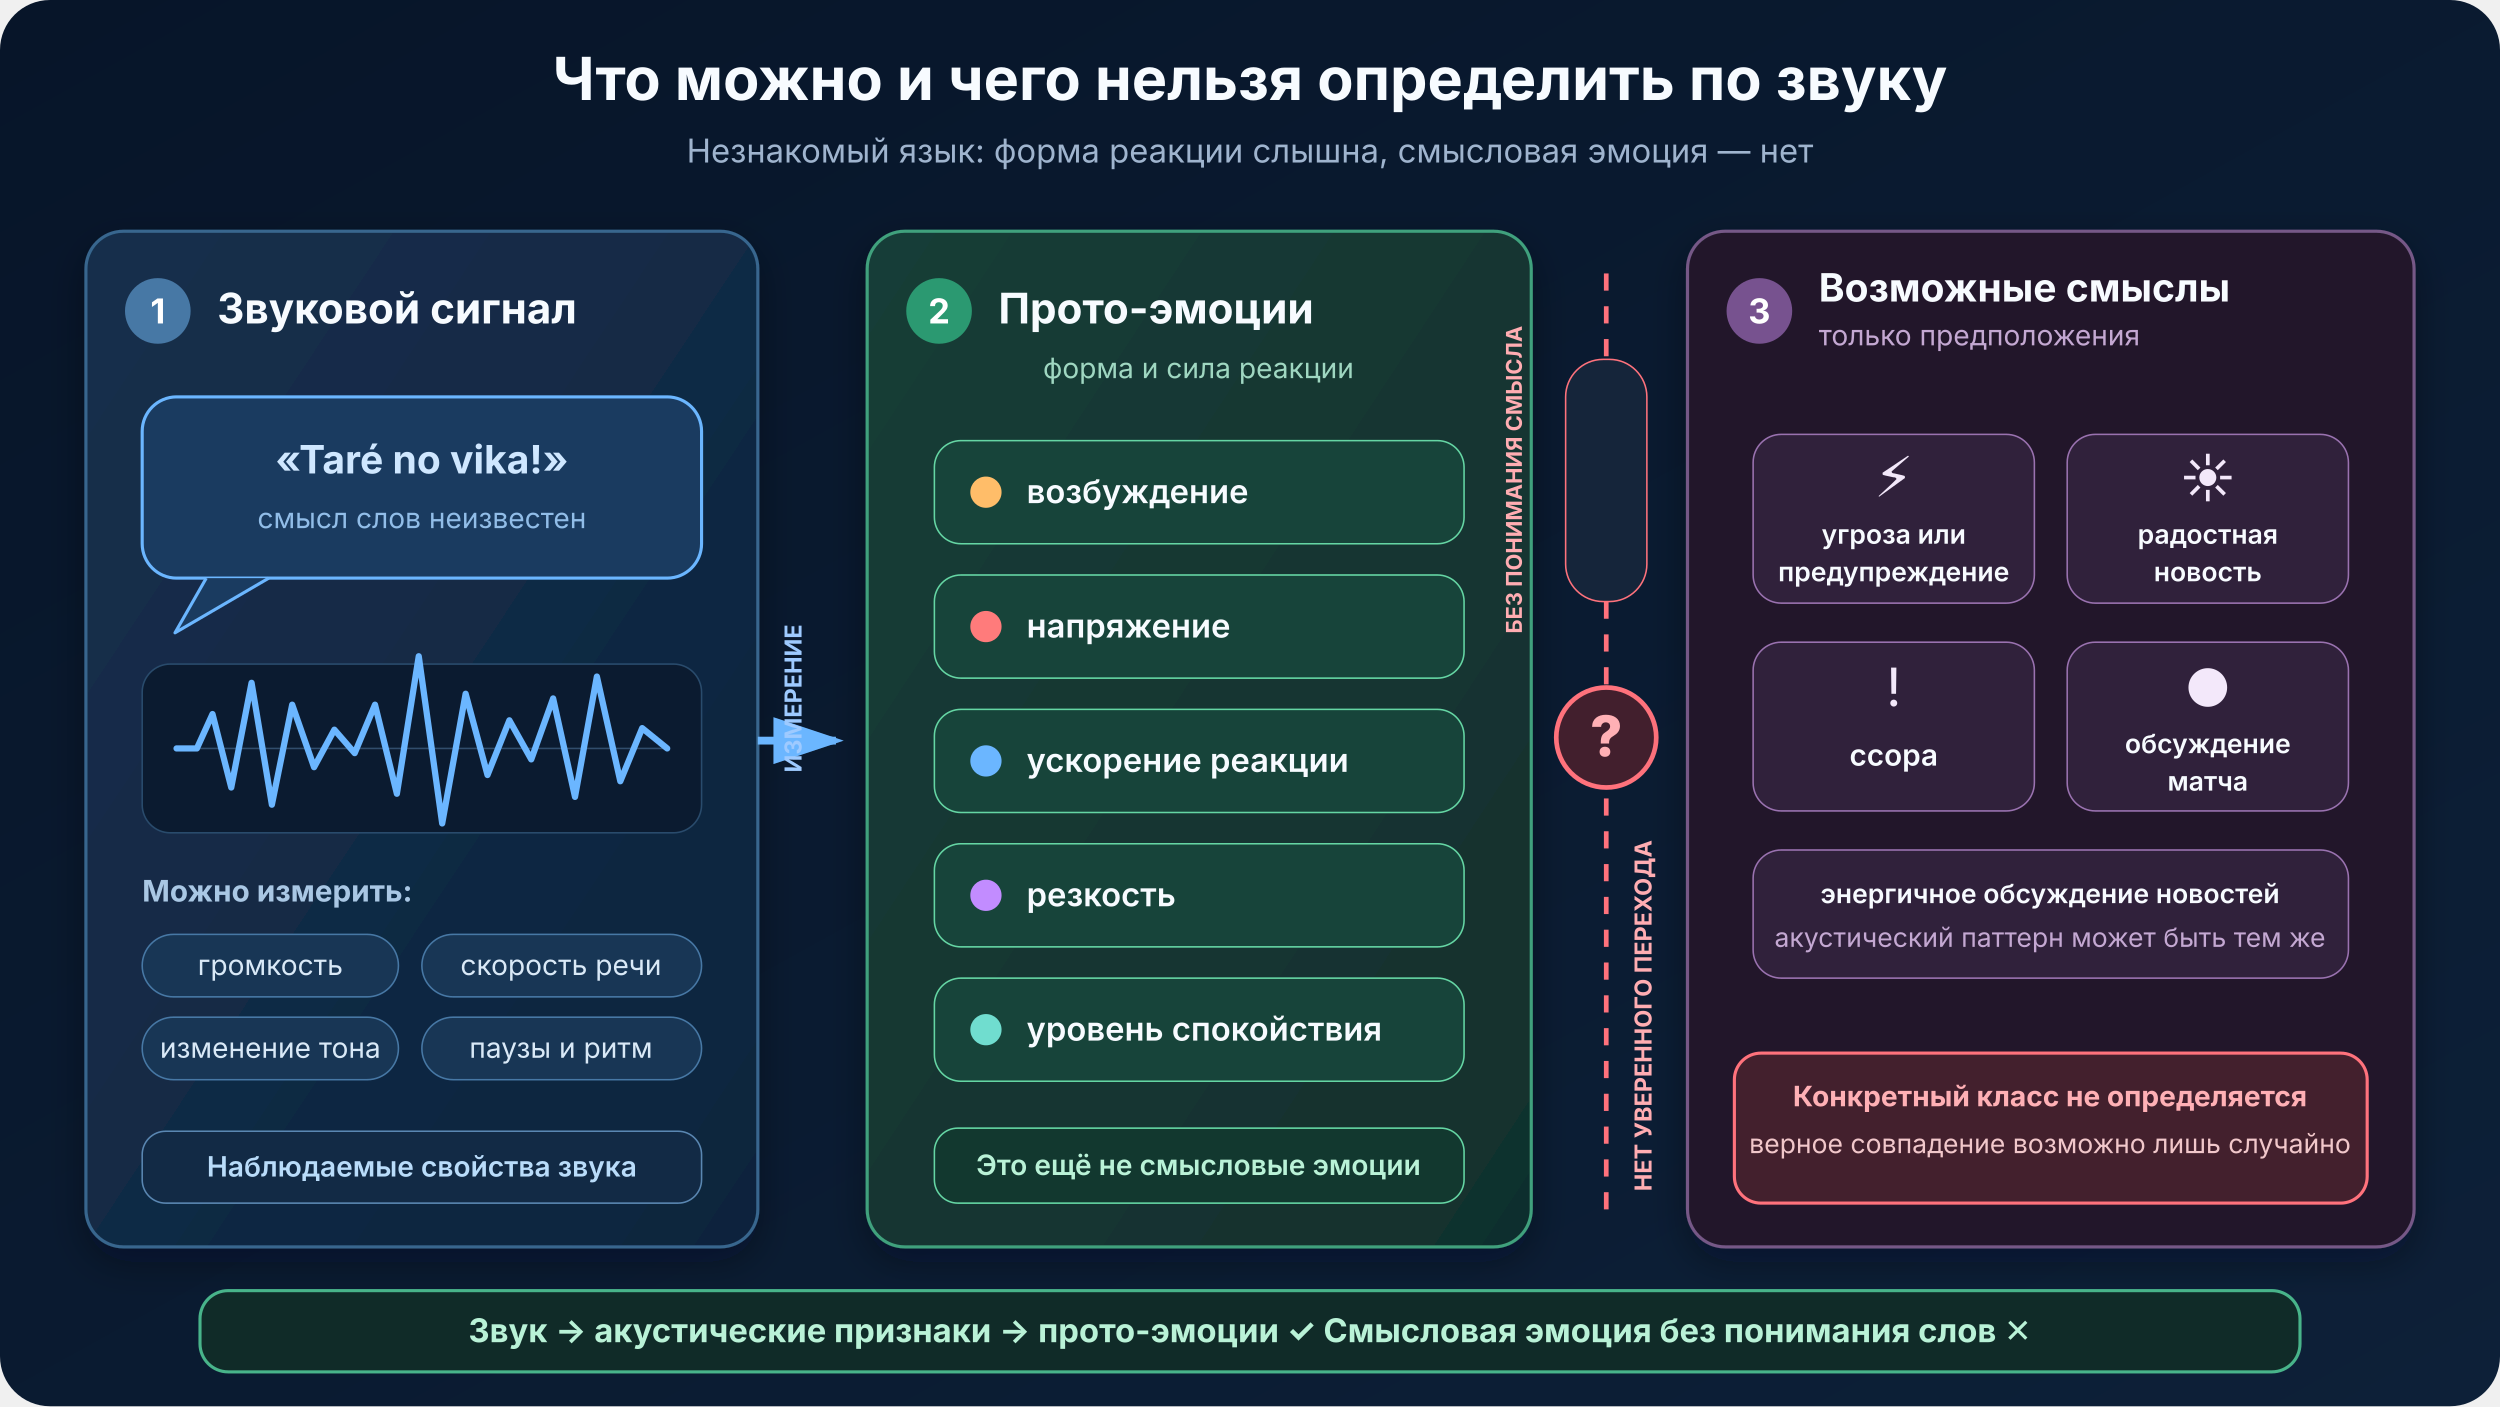
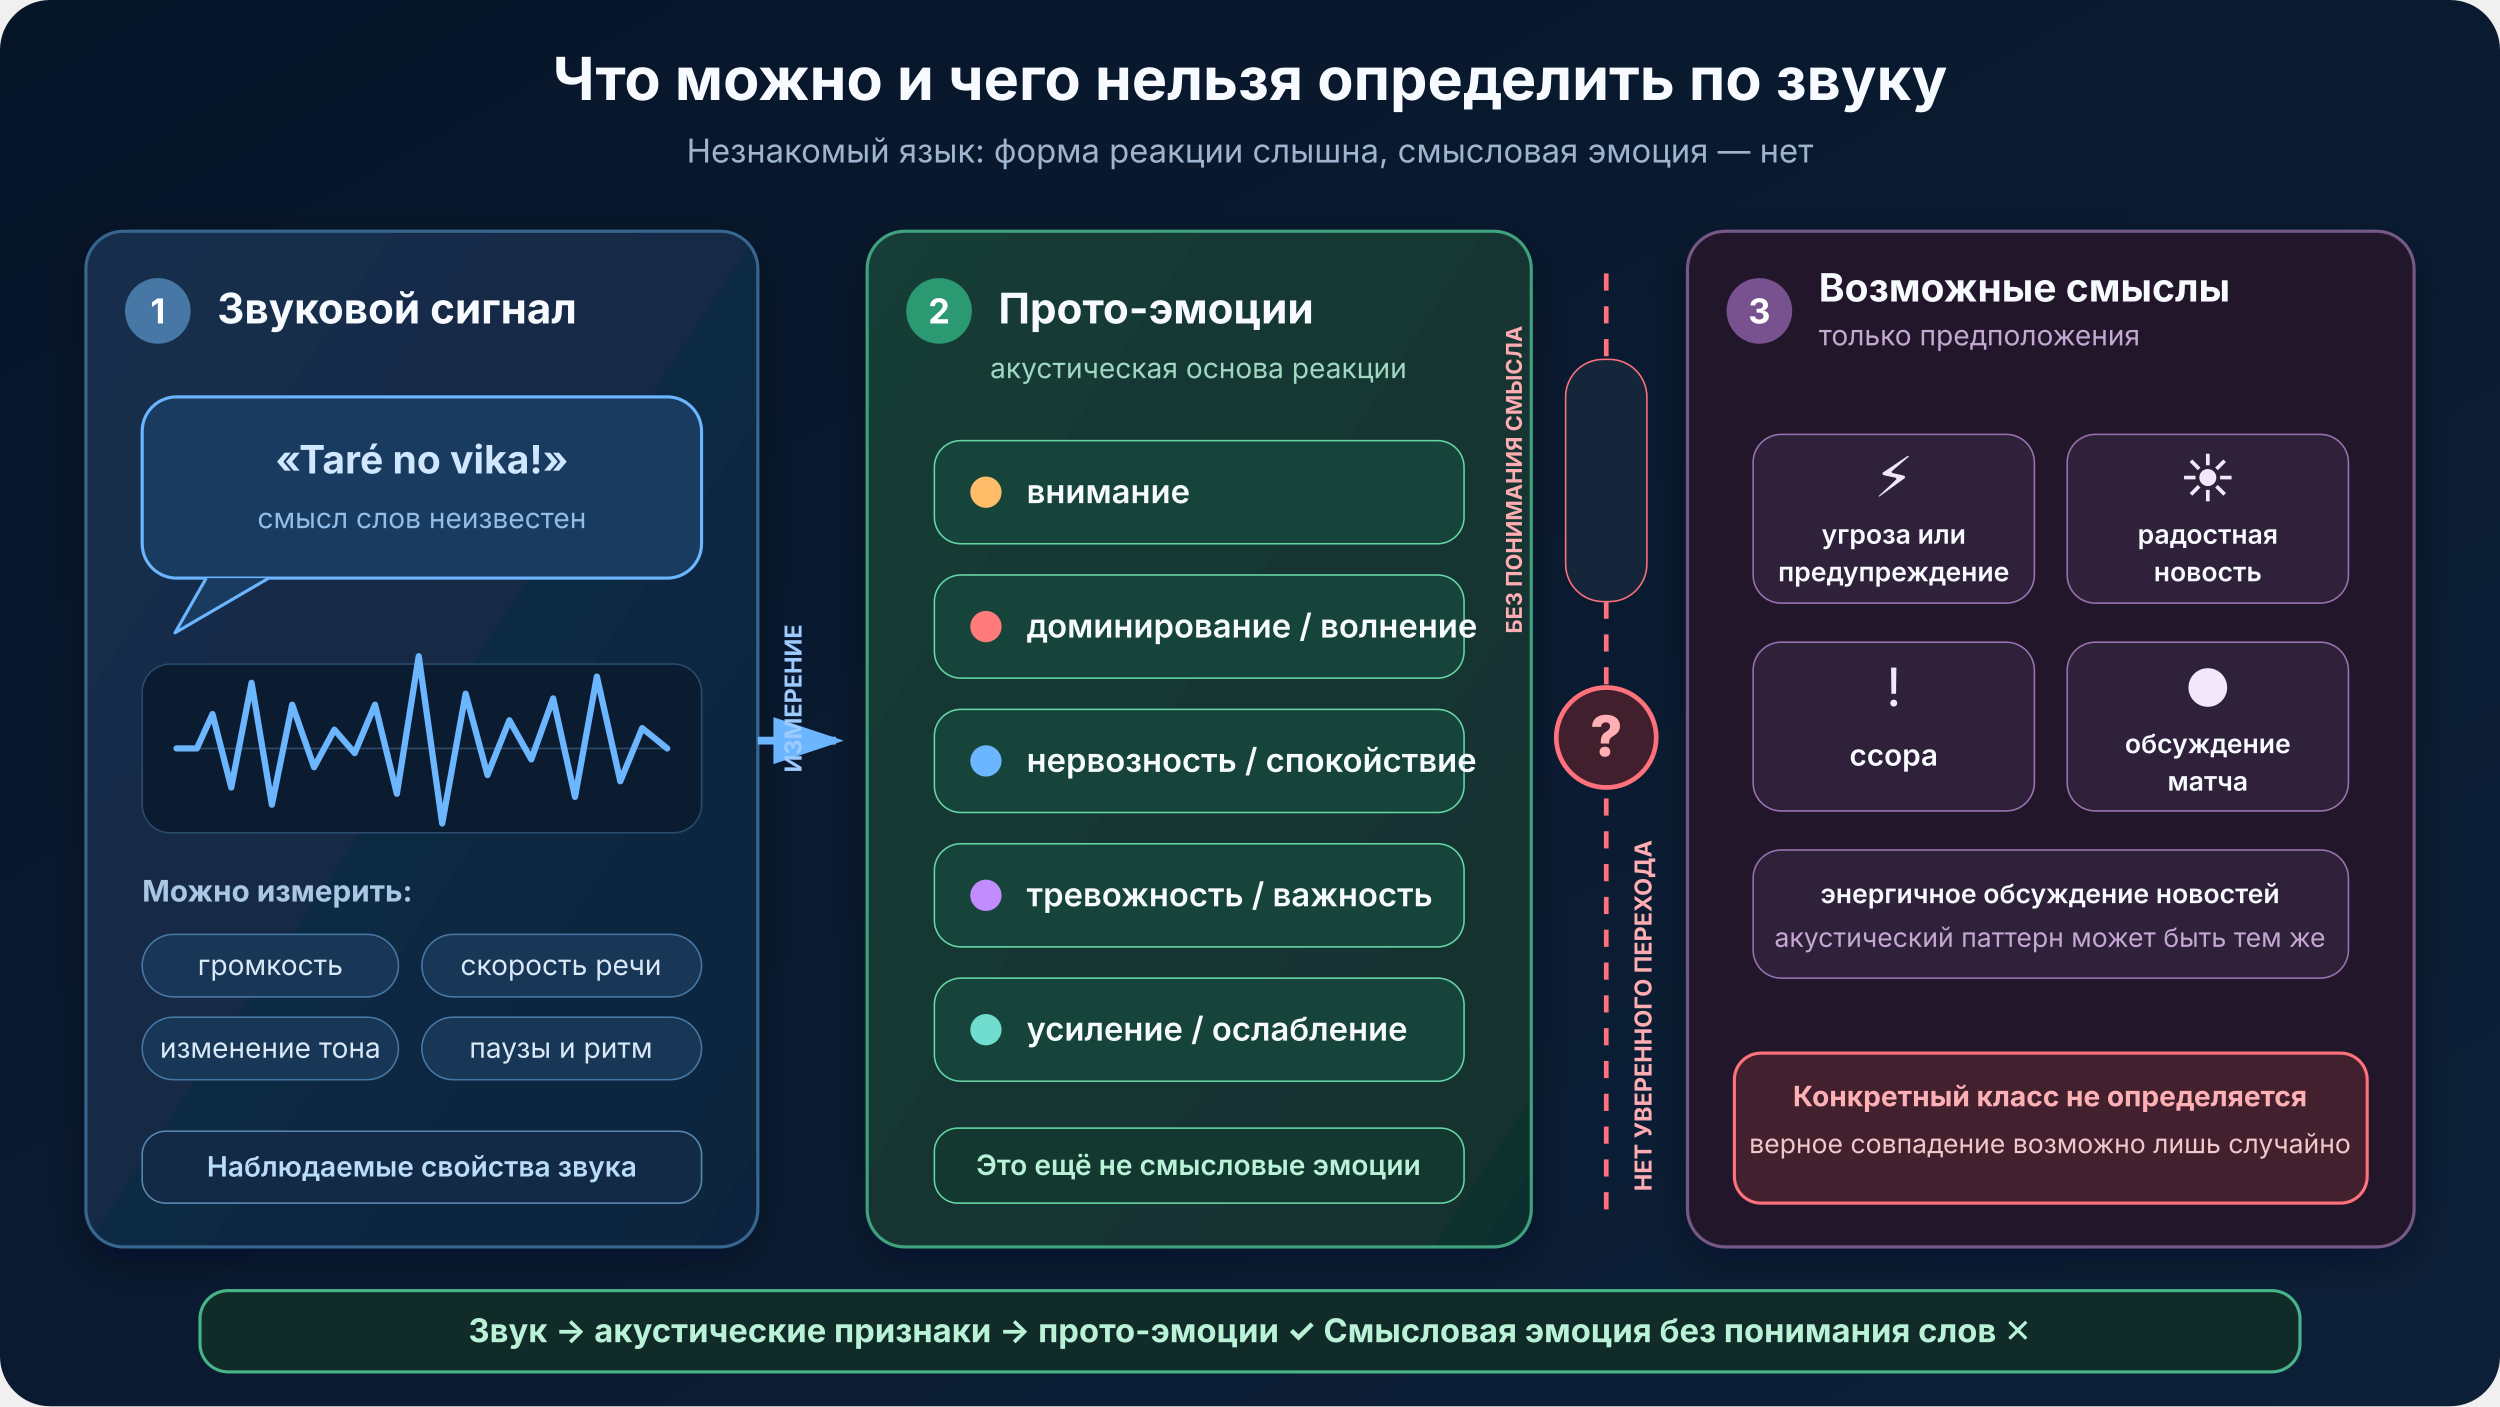
<svg xmlns="http://www.w3.org/2000/svg" width="1600" height="900" viewBox="0 0 1600 900" role="img" aria-labelledby="title desc">
  <defs>
    <linearGradient id="bg" x1="0" y1="0" x2="1" y2="1">
      <stop offset="0" stop-color="#071529" />
      <stop offset="1" stop-color="#0d2038" />
    </linearGradient>
    <linearGradient id="audioPanel" x1="0" y1="0" x2="1" y2="1">
      <stop offset="0" stop-color="#132f4c" />
      <stop offset="1" stop-color="#10243d" />
    </linearGradient>
    <linearGradient id="protoPanel" x1="0" y1="0" x2="1" y2="1">
      <stop offset="0" stop-color="#183d37" />
      <stop offset="1" stop-color="#112f2d" />
    </linearGradient>
    <filter id="shadow" x="-20%" y="-20%" width="140%" height="140%">
      <feDropShadow dx="0" dy="9" stdDeviation="12" flood-color="#000814" flood-opacity="0.35" />
    </filter>
    <marker id="arrowBlue" markerWidth="10" markerHeight="10" refX="8" refY="3" orient="auto">
      <path d="M0,0 L0,6 L9,3 z" fill="#6bb6ff" />
    </marker>
    <marker id="arrowGreen" markerWidth="10" markerHeight="10" refX="8" refY="3" orient="auto">
      <path d="M0,0 L0,6 L9,3 z" fill="#65d6a4" />
    </marker>
  </defs>
  <rect width="1600" height="900" rx="32" fill="url(#bg)" />
  <g font-family="Inter, Arial, sans-serif">
    <text x="800" y="64" text-anchor="middle" fill="#f7fbff" font-size="38" font-weight="700">Что можно и чего нельзя определить по звуку</text>
    <text x="800" y="104" text-anchor="middle" fill="#9fb4ce" font-size="21">Незнакомый язык: форма реакции слышна, смысловая эмоция — нет</text>
    <rect x="55" y="148" width="430" height="650" rx="24" fill="url(#audioPanel)" stroke="#37668e" stroke-width="2" filter="url(#shadow)" />
    <circle cx="101" cy="199" r="21" fill="#4778a5" />
    <text x="101" y="207" text-anchor="middle" fill="#ffffff" font-size="22" font-weight="700">1</text>
    <text x="139" y="207" fill="#f7fbff" font-size="27" font-weight="700">Звуковой сигнал</text>
    <rect x="91" y="254" width="358" height="116" rx="22" fill="#1a3b60" stroke="#6bb6ff" stroke-width="2" />
    <path d="M132 370 L112 405 L172 370" fill="#1a3b60" stroke="#6bb6ff" stroke-width="2" stroke-linejoin="round" />
    <text x="270" y="303" text-anchor="middle" fill="#cfe7ff" font-size="25" font-weight="700">«Taré no vika!»</text>
    <text x="270" y="338" text-anchor="middle" fill="#91bde8" font-size="18">смысл слов неизвестен</text>
    <rect x="91" y="425" width="358" height="108" rx="18" fill="#0b1b30" stroke="#294b6c" />
    <line x1="113" y1="479" x2="427" y2="479" stroke="#314d6c" stroke-width="1" />
    <path d="M113 479 L126 479 L136 457 L148 504 L161 437 L174 515 L187 451 L201 491 L214 467 L227 482 L240 451 L254 508 L268 420 L283 527 L298 444 L312 496 L326 461 L340 486 L354 447 L368 510 L382 433 L397 500 L411 466 L427 479" fill="none" stroke="#6bb6ff" stroke-width="4" stroke-linecap="round" stroke-linejoin="round" />
    <text x="91" y="577" fill="#a9c7e4" font-size="19" font-weight="700">Можно измерить:</text>
    <g fill="#d9e9f7" font-size="18">
      <rect x="91" y="598" width="164" height="40" rx="20" fill="#183655" stroke="#4778a5" />
      <text x="173" y="624" text-anchor="middle">громкость</text>
      <rect x="270" y="598" width="179" height="40" rx="20" fill="#183655" stroke="#4778a5" />
      <text x="359" y="624" text-anchor="middle">скорость речи</text>
      <rect x="91" y="651" width="164" height="40" rx="20" fill="#183655" stroke="#4778a5" />
      <text x="173" y="677" text-anchor="middle">изменение тона</text>
      <rect x="270" y="651" width="179" height="40" rx="20" fill="#183655" stroke="#4778a5" />
      <text x="359" y="677" text-anchor="middle">паузы и ритм</text>
    </g>
    <rect x="91" y="724" width="358" height="46" rx="15" fill="#122a45" stroke="#5a87b2" />
    <text x="270" y="753" text-anchor="middle" fill="#b9dcfa" font-size="18" font-weight="600">Наблюдаемые свойства звука</text>
    <line x1="485" y1="474" x2="535" y2="474" stroke="#6bb6ff" stroke-width="5" marker-end="url(#arrowBlue)" />
    <rect x="555" y="148" width="425" height="650" rx="24" fill="url(#protoPanel)" stroke="#3fa17d" stroke-width="2" filter="url(#shadow)" />
    <circle cx="601" cy="199" r="21" fill="#2b9971" />
    <text x="601" y="207" text-anchor="middle" fill="#ffffff" font-size="22" font-weight="700">2</text>
    <text x="639" y="207" fill="#f7fbff" font-size="27" font-weight="700">Прото-эмоции</text>
-     <text x="767" y="242" text-anchor="middle" fill="#9fd7c1" font-size="18">форма и сила реакции</text>
+     <text x="767" y="242" text-anchor="middle" fill="#9fd7c1" font-size="18">акустическая основа реакции</text>
    <g>
      <rect x="598" y="282" width="339" height="66" rx="17" fill="#17443a" stroke="#65d6a4" />
      <circle cx="631" cy="315" r="10" fill="#ffbd69" />
-       <text x="657" y="322" fill="#f7fbff" font-size="21" font-weight="600">возбуждение</text>
+       <text x="657" y="322" fill="#f7fbff" font-size="21" font-weight="600">внимание</text>
      <rect x="598" y="368" width="339" height="66" rx="17" fill="#17443a" stroke="#65d6a4" />
      <circle cx="631" cy="401" r="10" fill="#ff7b7b" />
-       <text x="657" y="408" fill="#f7fbff" font-size="21" font-weight="600">напряжение</text>
+       <text x="657" y="408" fill="#f7fbff" font-size="21" font-weight="600">доминирование / волнение</text>
      <rect x="598" y="454" width="339" height="66" rx="17" fill="#17443a" stroke="#65d6a4" />
      <circle cx="631" cy="487" r="10" fill="#6bb6ff" />
-       <text x="657" y="494" fill="#f7fbff" font-size="21" font-weight="600">ускорение реакции</text>
+       <text x="657" y="494" fill="#f7fbff" font-size="21" font-weight="600">нервозность / спокойствие</text>
      <rect x="598" y="540" width="339" height="66" rx="17" fill="#17443a" stroke="#65d6a4" />
      <circle cx="631" cy="573" r="10" fill="#c28cff" />
-       <text x="657" y="580" fill="#f7fbff" font-size="21" font-weight="600">резкость</text>
+       <text x="657" y="580" fill="#f7fbff" font-size="21" font-weight="600">тревожность / важность</text>
      <rect x="598" y="626" width="339" height="66" rx="17" fill="#17443a" stroke="#65d6a4" />
      <circle cx="631" cy="659" r="10" fill="#70ddcf" />
-       <text x="657" y="666" fill="#f7fbff" font-size="21" font-weight="600">уровень спокойствия</text>
+       <text x="657" y="666" fill="#f7fbff" font-size="21" font-weight="600">усиление / ослабление</text>
    </g>
    <rect x="598" y="722" width="339" height="48" rx="15" fill="#12382f" stroke="#65d6a4" />
    <text x="767" y="752" text-anchor="middle" fill="#b9f2d7" font-size="18" font-weight="600">Это ещё не смысловые эмоции</text>
    <line x1="1028" y1="175" x2="1028" y2="782" stroke="#ff727c" stroke-width="3" stroke-dasharray="11 10" />
    <circle cx="1028" cy="472" r="32" fill="#421f2d" stroke="#ff727c" stroke-width="3" />
    <text x="1028" y="484" text-anchor="middle" fill="#ffb0b5" font-size="36" font-weight="800">?</text>
    <rect x="1002" y="230" width="52" height="155" rx="24" fill="#15253a" stroke="#ff727c" />
    <text x="1028" y="253" text-anchor="middle" fill="#ffadb2" font-size="14" font-weight="700" transform="rotate(-90 1028 307)">БЕЗ ПОНИМАНИЯ СМЫСЛА</text>
    <rect x="1080" y="148" width="465" height="650" rx="24" fill="#21192b" stroke="#765887" stroke-width="2" filter="url(#shadow)" />
    <circle cx="1126" cy="199" r="21" fill="#77528f" />
    <text x="1126" y="207" text-anchor="middle" fill="#ffffff" font-size="22" font-weight="700">3</text>
    <text x="1164" y="193" fill="#f7fbff" font-size="25" font-weight="700">Возможные смыслы</text>
    <text x="1164" y="221" fill="#c4a8d2" font-size="18">только предположения</text>
    <g>
      <rect x="1122" y="278" width="180" height="108" rx="18" fill="#30213b" stroke="#9a72b0" />
      <text x="1212" y="318" text-anchor="middle" fill="#f3e8fa" font-size="36">⚡</text>
      <text x="1212" y="348" text-anchor="middle" fill="#f7fbff" font-size="17" font-weight="600">угроза или</text>
      <text x="1212" y="372" text-anchor="middle" fill="#f7fbff" font-size="17" font-weight="600">предупреждение</text>
      <rect x="1323" y="278" width="180" height="108" rx="18" fill="#30213b" stroke="#9a72b0" />
      <text x="1413" y="318" text-anchor="middle" fill="#f3e8fa" font-size="34">☀</text>
      <text x="1413" y="348" text-anchor="middle" fill="#f7fbff" font-size="17" font-weight="600">радостная</text>
      <text x="1413" y="372" text-anchor="middle" fill="#f7fbff" font-size="17" font-weight="600">новость</text>
      <rect x="1122" y="411" width="180" height="108" rx="18" fill="#30213b" stroke="#9a72b0" />
      <text x="1212" y="452" text-anchor="middle" fill="#f3e8fa" font-size="34">!</text>
      <text x="1212" y="490" text-anchor="middle" fill="#f7fbff" font-size="19" font-weight="600">ссора</text>
      <rect x="1323" y="411" width="180" height="108" rx="18" fill="#30213b" stroke="#9a72b0" />
      <text x="1413" y="452" text-anchor="middle" fill="#f3e8fa" font-size="33">●</text>
      <text x="1413" y="482" text-anchor="middle" fill="#f7fbff" font-size="17" font-weight="600">обсуждение</text>
      <text x="1413" y="506" text-anchor="middle" fill="#f7fbff" font-size="17" font-weight="600">матча</text>
      <rect x="1122" y="544" width="381" height="82" rx="18" fill="#30213b" stroke="#9a72b0" />
      <text x="1312" y="578" text-anchor="middle" fill="#f7fbff" font-size="17" font-weight="600">энергичное обсуждение новостей</text>
      <text x="1312" y="606" text-anchor="middle" fill="#c4a8d2" font-size="17">акустический паттерн может быть тем же</text>
    </g>
    <rect x="1110" y="674" width="405" height="96" rx="17" fill="#43202d" stroke="#ff727c" stroke-width="2" />
    <text x="1312" y="708" text-anchor="middle" fill="#ffb0b5" font-size="18" font-weight="700">Конкретный класс не определяется</text>
    <text x="1312" y="738" text-anchor="middle" fill="#f1c7ca" font-size="17">верное совпадение возможно лишь случайно</text>
    <text x="513" y="447" text-anchor="middle" fill="#9ecaff" font-size="15" font-weight="700" transform="rotate(-90 513 447)">ИЗМЕРЕНИЕ</text>
    <text x="1057" y="650" text-anchor="middle" fill="#ffadb2" font-size="15" font-weight="700" transform="rotate(-90 1057 650)">НЕТ УВЕРЕННОГО ПЕРЕХОДА</text>
    <rect x="128" y="826" width="1344" height="52" rx="18" fill="#102b28" stroke="#48b48a" stroke-width="2" />
    <text x="800" y="859" text-anchor="middle" fill="#b9f2d7" font-size="21" font-weight="700">Звук → акустические признаки → прото-эмоции  ✓    Смысловая эмоция без понимания слов  ✕</text>
  </g>
</svg>
